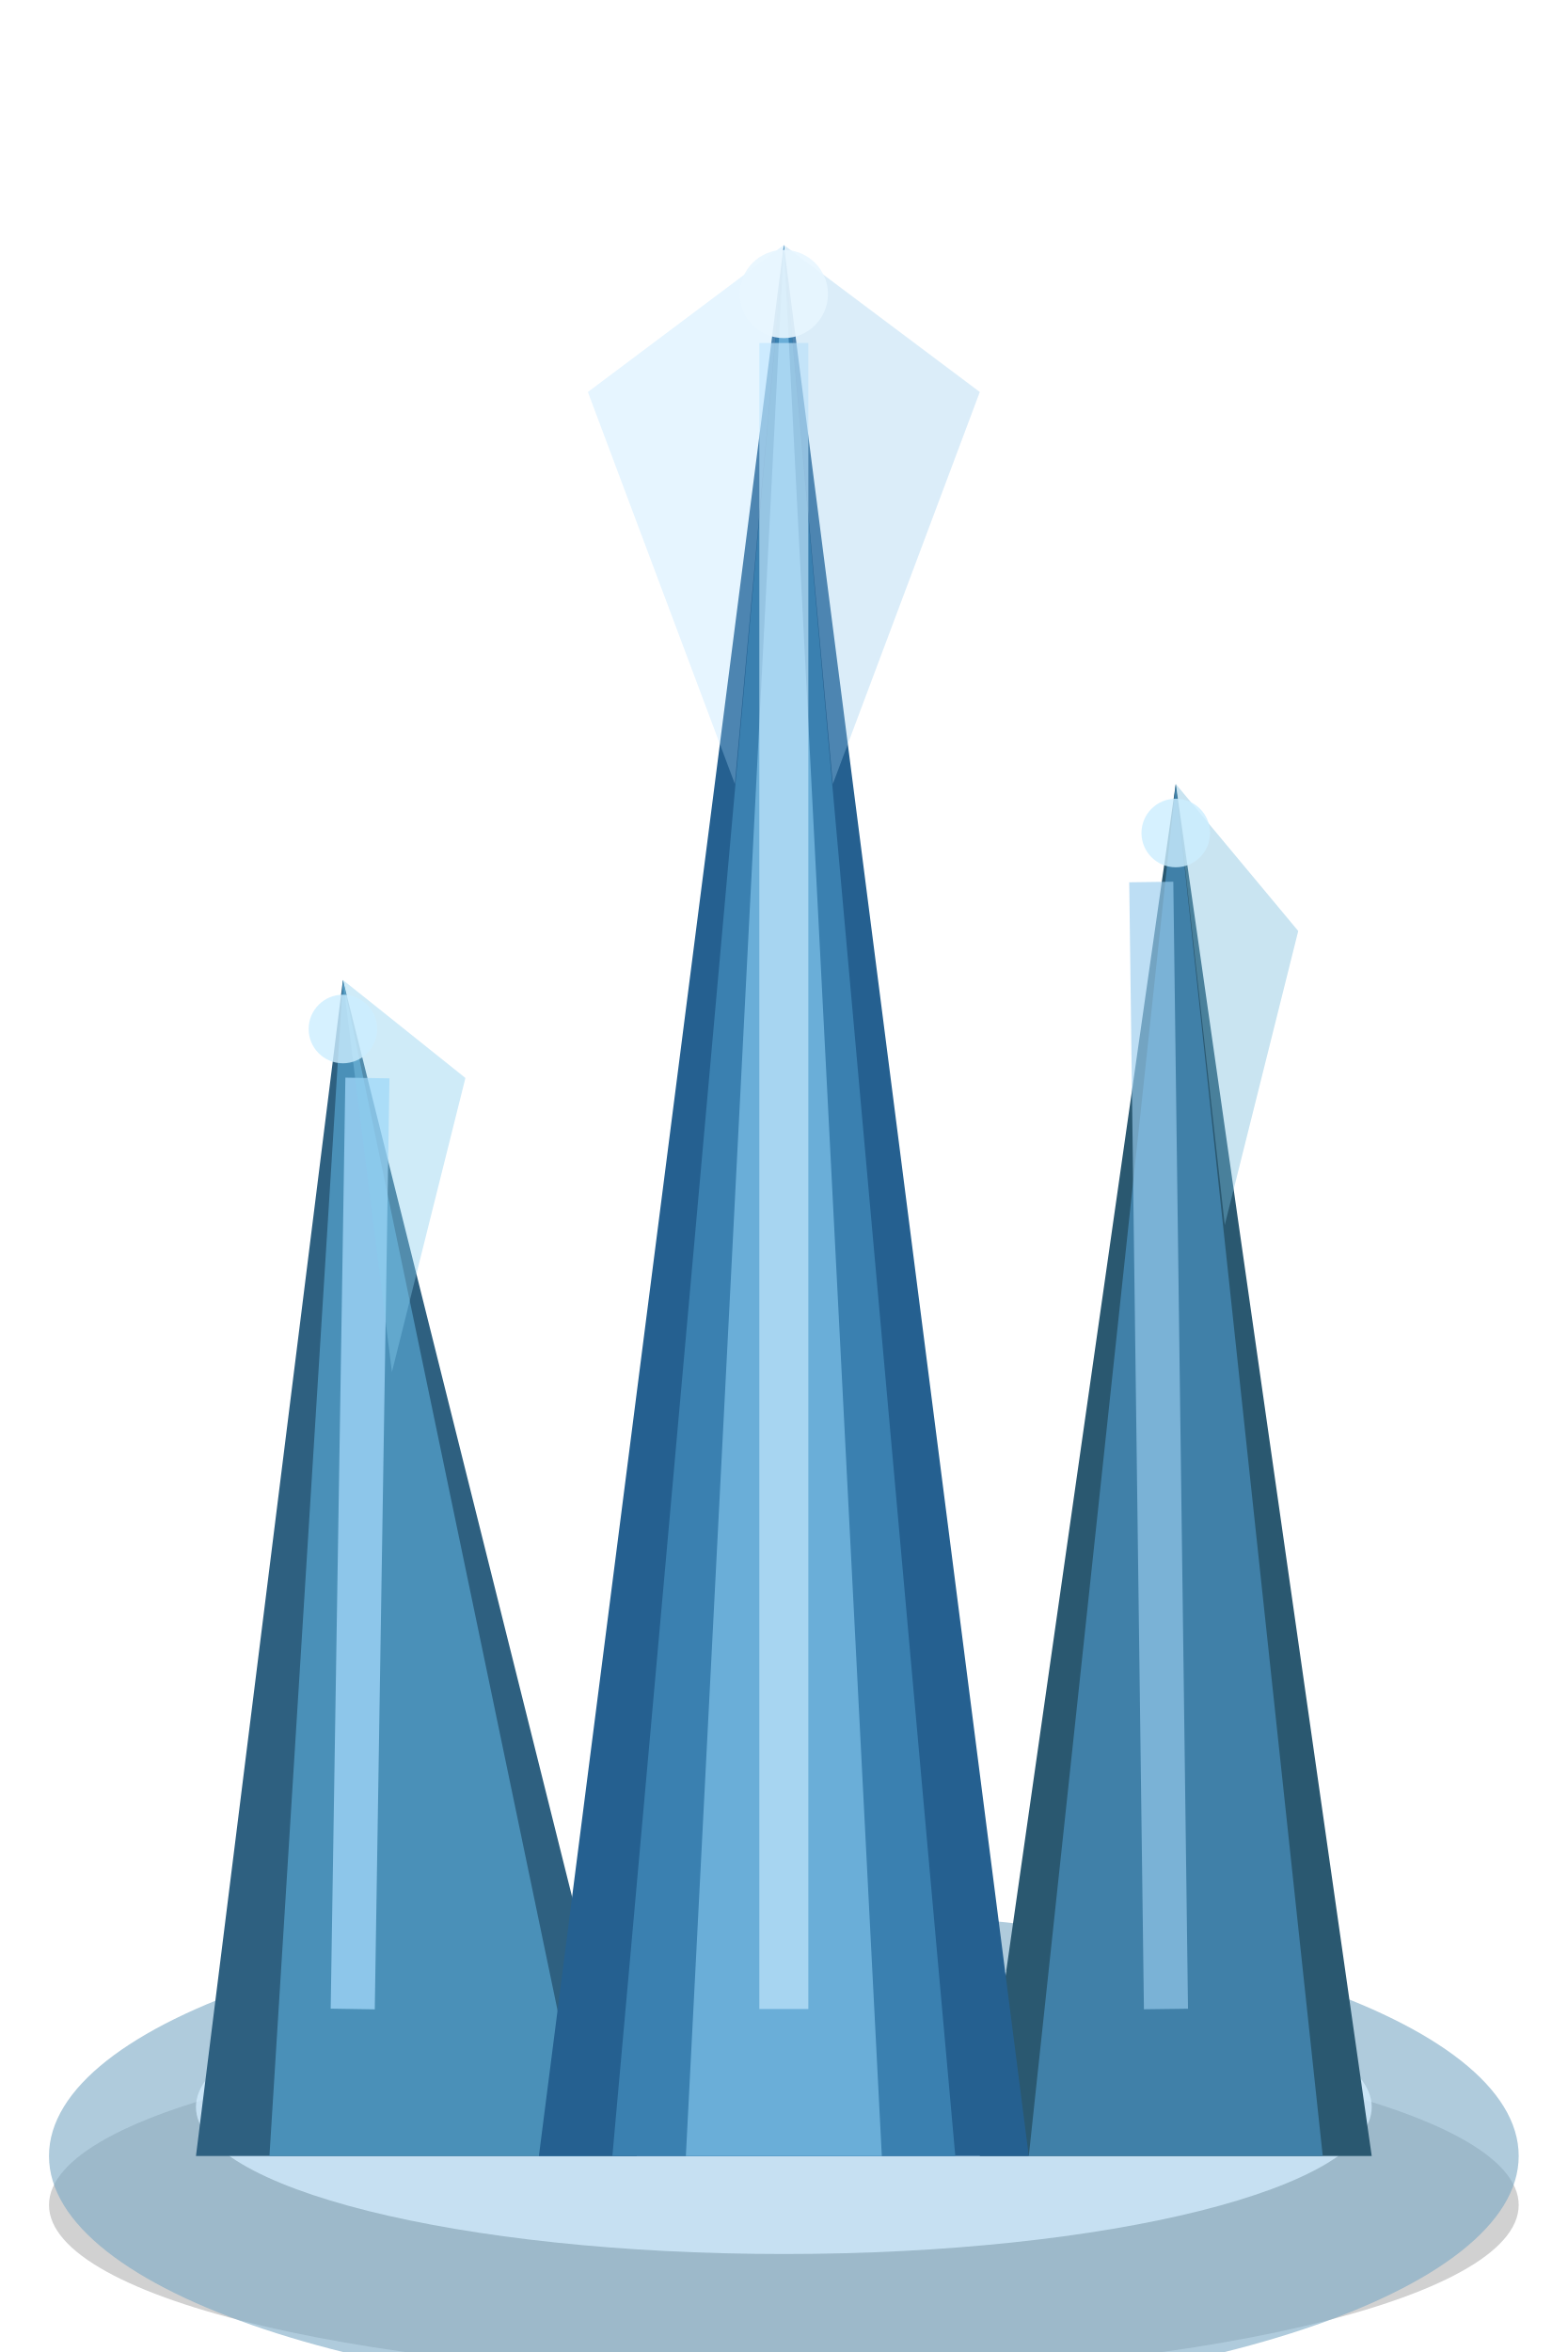
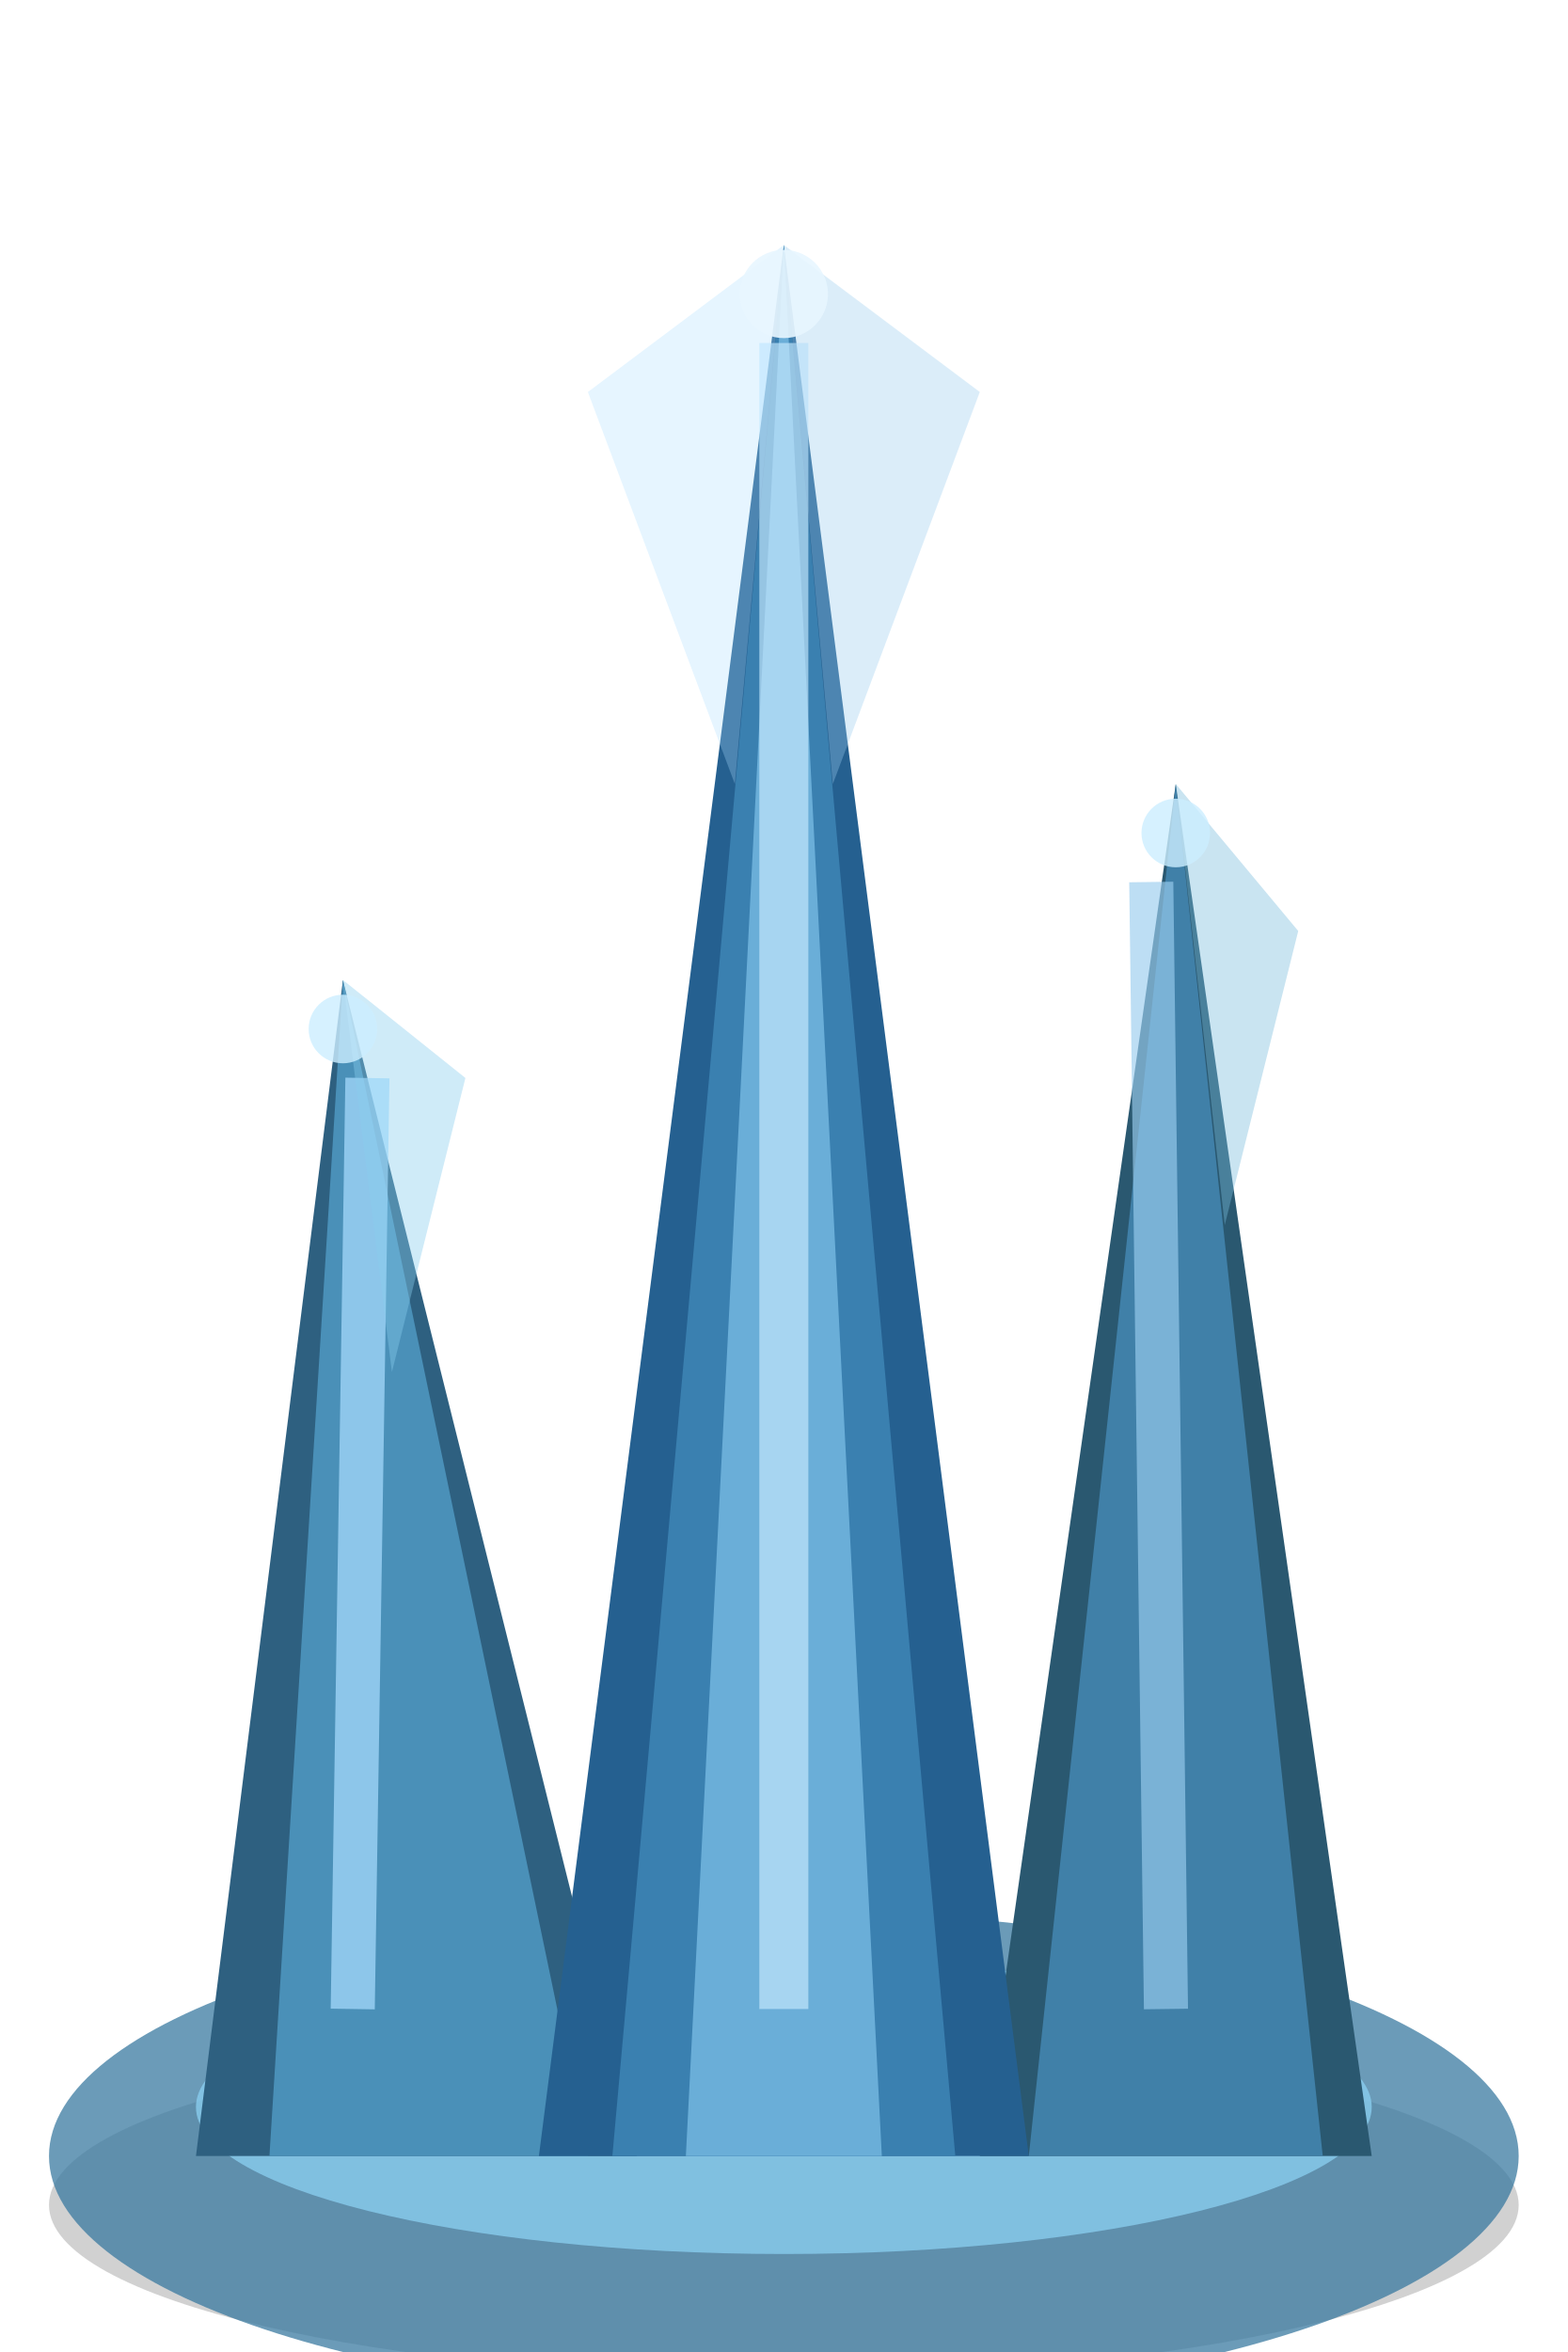
<svg xmlns="http://www.w3.org/2000/svg" width="32" height="48" viewBox="0 0 32 48">
  <ellipse cx="16" cy="45" rx="15" ry="3.5" fill="#000000" opacity="0.18" />
-   <ellipse cx="16" cy="44" rx="15" ry="5" fill="#7AA8C4" opacity="0.6" />
-   <ellipse cx="16" cy="43" rx="12" ry="3" fill="#D4EEFF" opacity="0.75" />
+   <ellipse cx="16" cy="44" rx="15" ry="5" fill="#3A7AA0" opacity="0.75" />
+   <ellipse cx="16" cy="43" rx="12" ry="3" fill="#88CCEE" opacity="0.80" />
  <polygon points="7,20  4,44  13,44" fill="#2E6080" />
  <polygon points="7,20  5.5,44  12,44" fill="#4A90B8" />
  <line x1="7.5" y1="22" x2="7.2" y2="41" stroke="#AADDFF" stroke-width="0.9" opacity="0.7" />
  <polygon points="7,20  8,28  9.5,22" fill="#88CCEE" opacity="0.4" />
  <polygon points="24,16  20,44  28,44" fill="#2A5870" />
  <polygon points="24,16  21,44  27,44" fill="#4080A8" />
  <line x1="23.5" y1="18" x2="23.8" y2="41" stroke="#99CCEE" stroke-width="0.9" opacity="0.65" />
  <polygon points="24,16  25,25  26.5,19" fill="#77BBDD" opacity="0.4" />
  <polygon points="16,5   11,44  21,44" fill="#256090" />
  <polygon points="16,5   12.5,44  19.5,44" fill="#3A80B0" />
  <polygon points="16,5   14,44   18,44" fill="#6AAED8" />
  <line x1="16" y1="7" x2="16" y2="41" stroke="#C8EAFF" stroke-width="1" opacity="0.65" />
  <polygon points="16,5   17,16  20,8" fill="#99CCEE" opacity="0.35" />
  <polygon points="16,5   15,16  12,8" fill="#AADDFF" opacity="0.3" />
  <circle cx="16" cy="6" r="0.9" fill="#E8F6FF" opacity="0.9" />
  <circle cx="7" cy="21" r="0.7" fill="#CCEEFF" opacity="0.8" />
  <circle cx="24" cy="17" r="0.7" fill="#CCEEFF" opacity="0.8" />
</svg>
